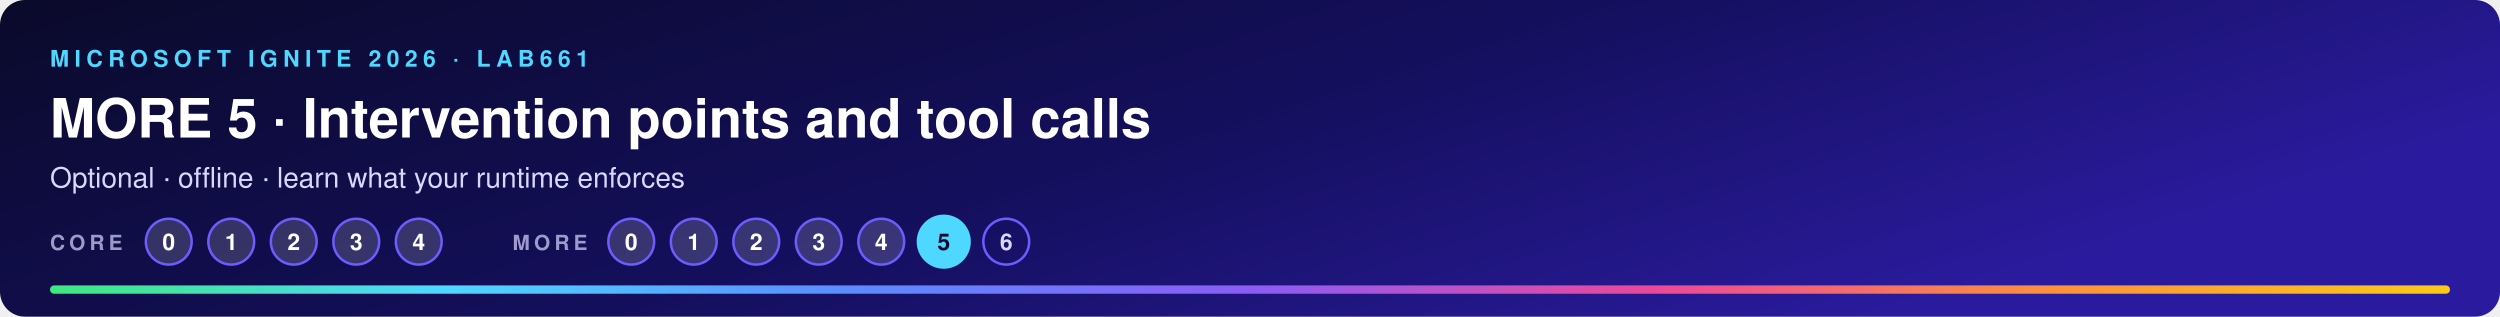
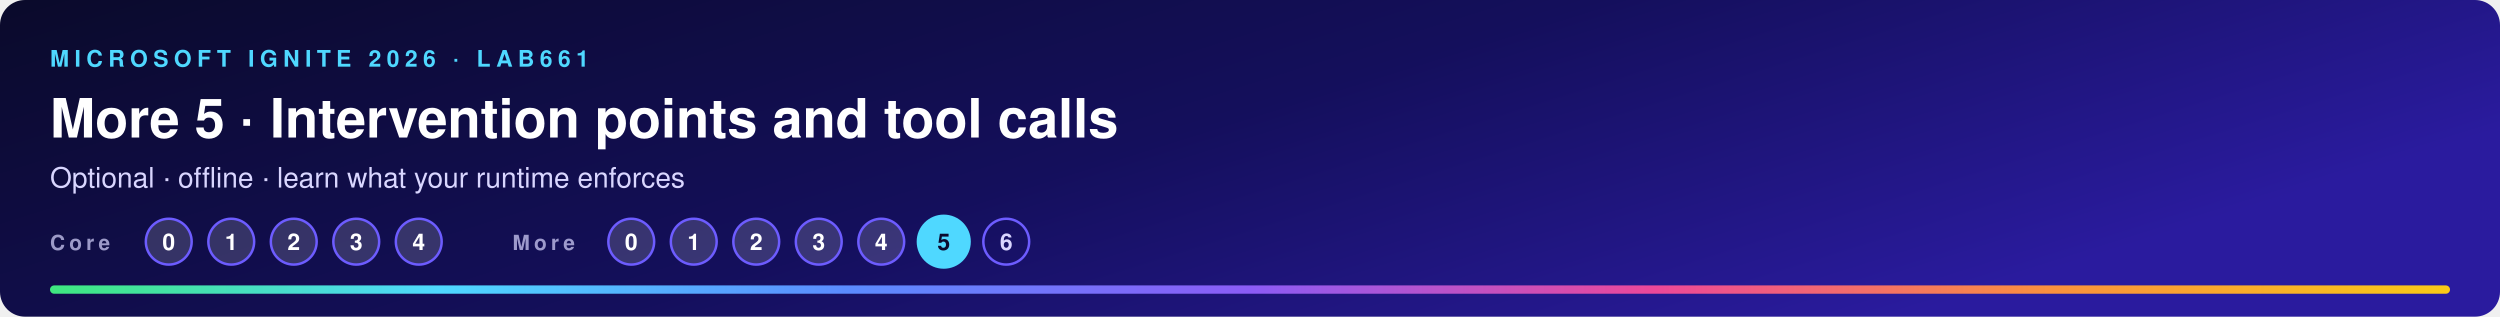
- <svg xmlns="http://www.w3.org/2000/svg" width="1200" height="152" viewBox="0 0 1200 152" role="img" aria-label="MORE 5 · Intervention points and tool calls">
+ <svg xmlns="http://www.w3.org/2000/svg" width="1200" height="152" viewBox="0 0 1200 152" role="img" aria-label="More 5 · Intervention points and tool calls">
  <defs>
    <linearGradient id="bg" x1="0" y1="0" x2="1" y2="0.4">
      <stop offset="0" stop-color="#0a0a2a" />
      <stop offset="0.55" stop-color="#140f5c" />
      <stop offset="1" stop-color="#2a1b9e" />
    </linearGradient>
    <linearGradient id="bar" x1="0" y1="0" x2="1" y2="0">
      <stop offset="0.000" stop-color="#3ee87a" />
      <stop offset="0.167" stop-color="#4fd8ff" />
      <stop offset="0.333" stop-color="#5b8cff" />
      <stop offset="0.500" stop-color="#8b5cf6" />
      <stop offset="0.667" stop-color="#ec4899" />
      <stop offset="0.833" stop-color="#fb923c" />
      <stop offset="1.000" stop-color="#facc15" />
    </linearGradient>
  </defs>
  <rect width="1200" height="152" rx="12" fill="url(#bg)" />
  <text x="24" y="32" font-family="Segoe UI, Helvetica Neue, Helvetica, Arial, sans-serif" font-size="11" font-weight="700" letter-spacing="2.6" fill="#4fd8ff">MICROSOFT IGNITE 2026  ·  LAB661</text>
-   <text x="24" y="66" font-family="Segoe UI, Helvetica Neue, Helvetica, Arial, sans-serif" font-size="26" font-weight="700" fill="#ffffff">MORE 5 · Intervention points and tool calls</text>
+   <text x="24" y="66" font-family="Segoe UI, Helvetica Neue, Helvetica, Arial, sans-serif" font-size="26" font-weight="700" fill="#ffffff">More 5 · Intervention points and tool calls</text>
  <text x="24" y="90" font-family="Segoe UI, Helvetica Neue, Helvetica, Arial, sans-serif" font-size="13.5" fill="#d9d6ff">Optional · offline · learn what your runtime enforces</text>
-   <text x="24" y="120" font-family="Segoe UI, Helvetica Neue, Helvetica, Arial, sans-serif" font-size="10" font-weight="700" letter-spacing="2" fill="#d9d6ff" fill-opacity="0.7">CORE</text>
+   <text x="24" y="120" font-family="Segoe UI, Helvetica Neue, Helvetica, Arial, sans-serif" font-size="10" font-weight="700" letter-spacing="2" fill="#d9d6ff" fill-opacity="0.7">Core</text>
  <circle cx="81" cy="116" r="11" fill="#ffffff" fill-opacity="0.16" stroke="#6d5cff" stroke-width="1.2" />
  <text x="81" y="120" text-anchor="middle" font-family="Segoe UI, Helvetica Neue, Helvetica, Arial, sans-serif" font-size="11" font-weight="700" fill="#ffffff">0</text>
  <circle cx="111" cy="116" r="11" fill="#ffffff" fill-opacity="0.16" stroke="#6d5cff" stroke-width="1.2" />
  <text x="111" y="120" text-anchor="middle" font-family="Segoe UI, Helvetica Neue, Helvetica, Arial, sans-serif" font-size="11" font-weight="700" fill="#ffffff">1</text>
  <circle cx="141" cy="116" r="11" fill="#ffffff" fill-opacity="0.16" stroke="#6d5cff" stroke-width="1.2" />
  <text x="141" y="120" text-anchor="middle" font-family="Segoe UI, Helvetica Neue, Helvetica, Arial, sans-serif" font-size="11" font-weight="700" fill="#ffffff">2</text>
  <circle cx="171" cy="116" r="11" fill="#ffffff" fill-opacity="0.16" stroke="#6d5cff" stroke-width="1.2" />
  <text x="171" y="120" text-anchor="middle" font-family="Segoe UI, Helvetica Neue, Helvetica, Arial, sans-serif" font-size="11" font-weight="700" fill="#ffffff">3</text>
  <circle cx="201" cy="116" r="11" fill="#ffffff" fill-opacity="0.16" stroke="#6d5cff" stroke-width="1.2" />
  <text x="201" y="120" text-anchor="middle" font-family="Segoe UI, Helvetica Neue, Helvetica, Arial, sans-serif" font-size="11" font-weight="700" fill="#ffffff">4</text>
-   <text x="246" y="120" font-family="Segoe UI, Helvetica Neue, Helvetica, Arial, sans-serif" font-size="10" font-weight="700" letter-spacing="2" fill="#d9d6ff" fill-opacity="0.7">MORE</text>
+   <text x="246" y="120" font-family="Segoe UI, Helvetica Neue, Helvetica, Arial, sans-serif" font-size="10" font-weight="700" letter-spacing="2" fill="#d9d6ff" fill-opacity="0.7">More</text>
  <circle cx="303" cy="116" r="11" fill="#ffffff" fill-opacity="0.16" stroke="#6d5cff" stroke-width="1.2" />
  <text x="303" y="120" text-anchor="middle" font-family="Segoe UI, Helvetica Neue, Helvetica, Arial, sans-serif" font-size="11" font-weight="700" fill="#ffffff">0</text>
  <circle cx="333" cy="116" r="11" fill="#ffffff" fill-opacity="0.16" stroke="#6d5cff" stroke-width="1.2" />
  <text x="333" y="120" text-anchor="middle" font-family="Segoe UI, Helvetica Neue, Helvetica, Arial, sans-serif" font-size="11" font-weight="700" fill="#ffffff">1</text>
  <circle cx="363" cy="116" r="11" fill="#ffffff" fill-opacity="0.16" stroke="#6d5cff" stroke-width="1.2" />
  <text x="363" y="120" text-anchor="middle" font-family="Segoe UI, Helvetica Neue, Helvetica, Arial, sans-serif" font-size="11" font-weight="700" fill="#ffffff">2</text>
  <circle cx="393" cy="116" r="11" fill="#ffffff" fill-opacity="0.16" stroke="#6d5cff" stroke-width="1.2" />
  <text x="393" y="120" text-anchor="middle" font-family="Segoe UI, Helvetica Neue, Helvetica, Arial, sans-serif" font-size="11" font-weight="700" fill="#ffffff">3</text>
  <circle cx="423" cy="116" r="11" fill="#ffffff" fill-opacity="0.16" stroke="#6d5cff" stroke-width="1.2" />
  <text x="423" y="120" text-anchor="middle" font-family="Segoe UI, Helvetica Neue, Helvetica, Arial, sans-serif" font-size="11" font-weight="700" fill="#ffffff">4</text>
  <circle cx="453" cy="116" r="13" fill="#4fd8ff" />
  <text x="453" y="120" text-anchor="middle" font-family="Segoe UI, Helvetica Neue, Helvetica, Arial, sans-serif" font-size="11" font-weight="800" fill="#0b0a2e">5</text>
  <circle cx="483" cy="116" r="11" fill="none" stroke="#6d5cff" stroke-width="1.2" />
  <text x="483" y="120" text-anchor="middle" font-family="Segoe UI, Helvetica Neue, Helvetica, Arial, sans-serif" font-size="11" font-weight="600" fill="#d9d6ff">6</text>
  <rect x="24" y="137" width="1152" height="4" rx="2" fill="url(#bar)" />
</svg>
